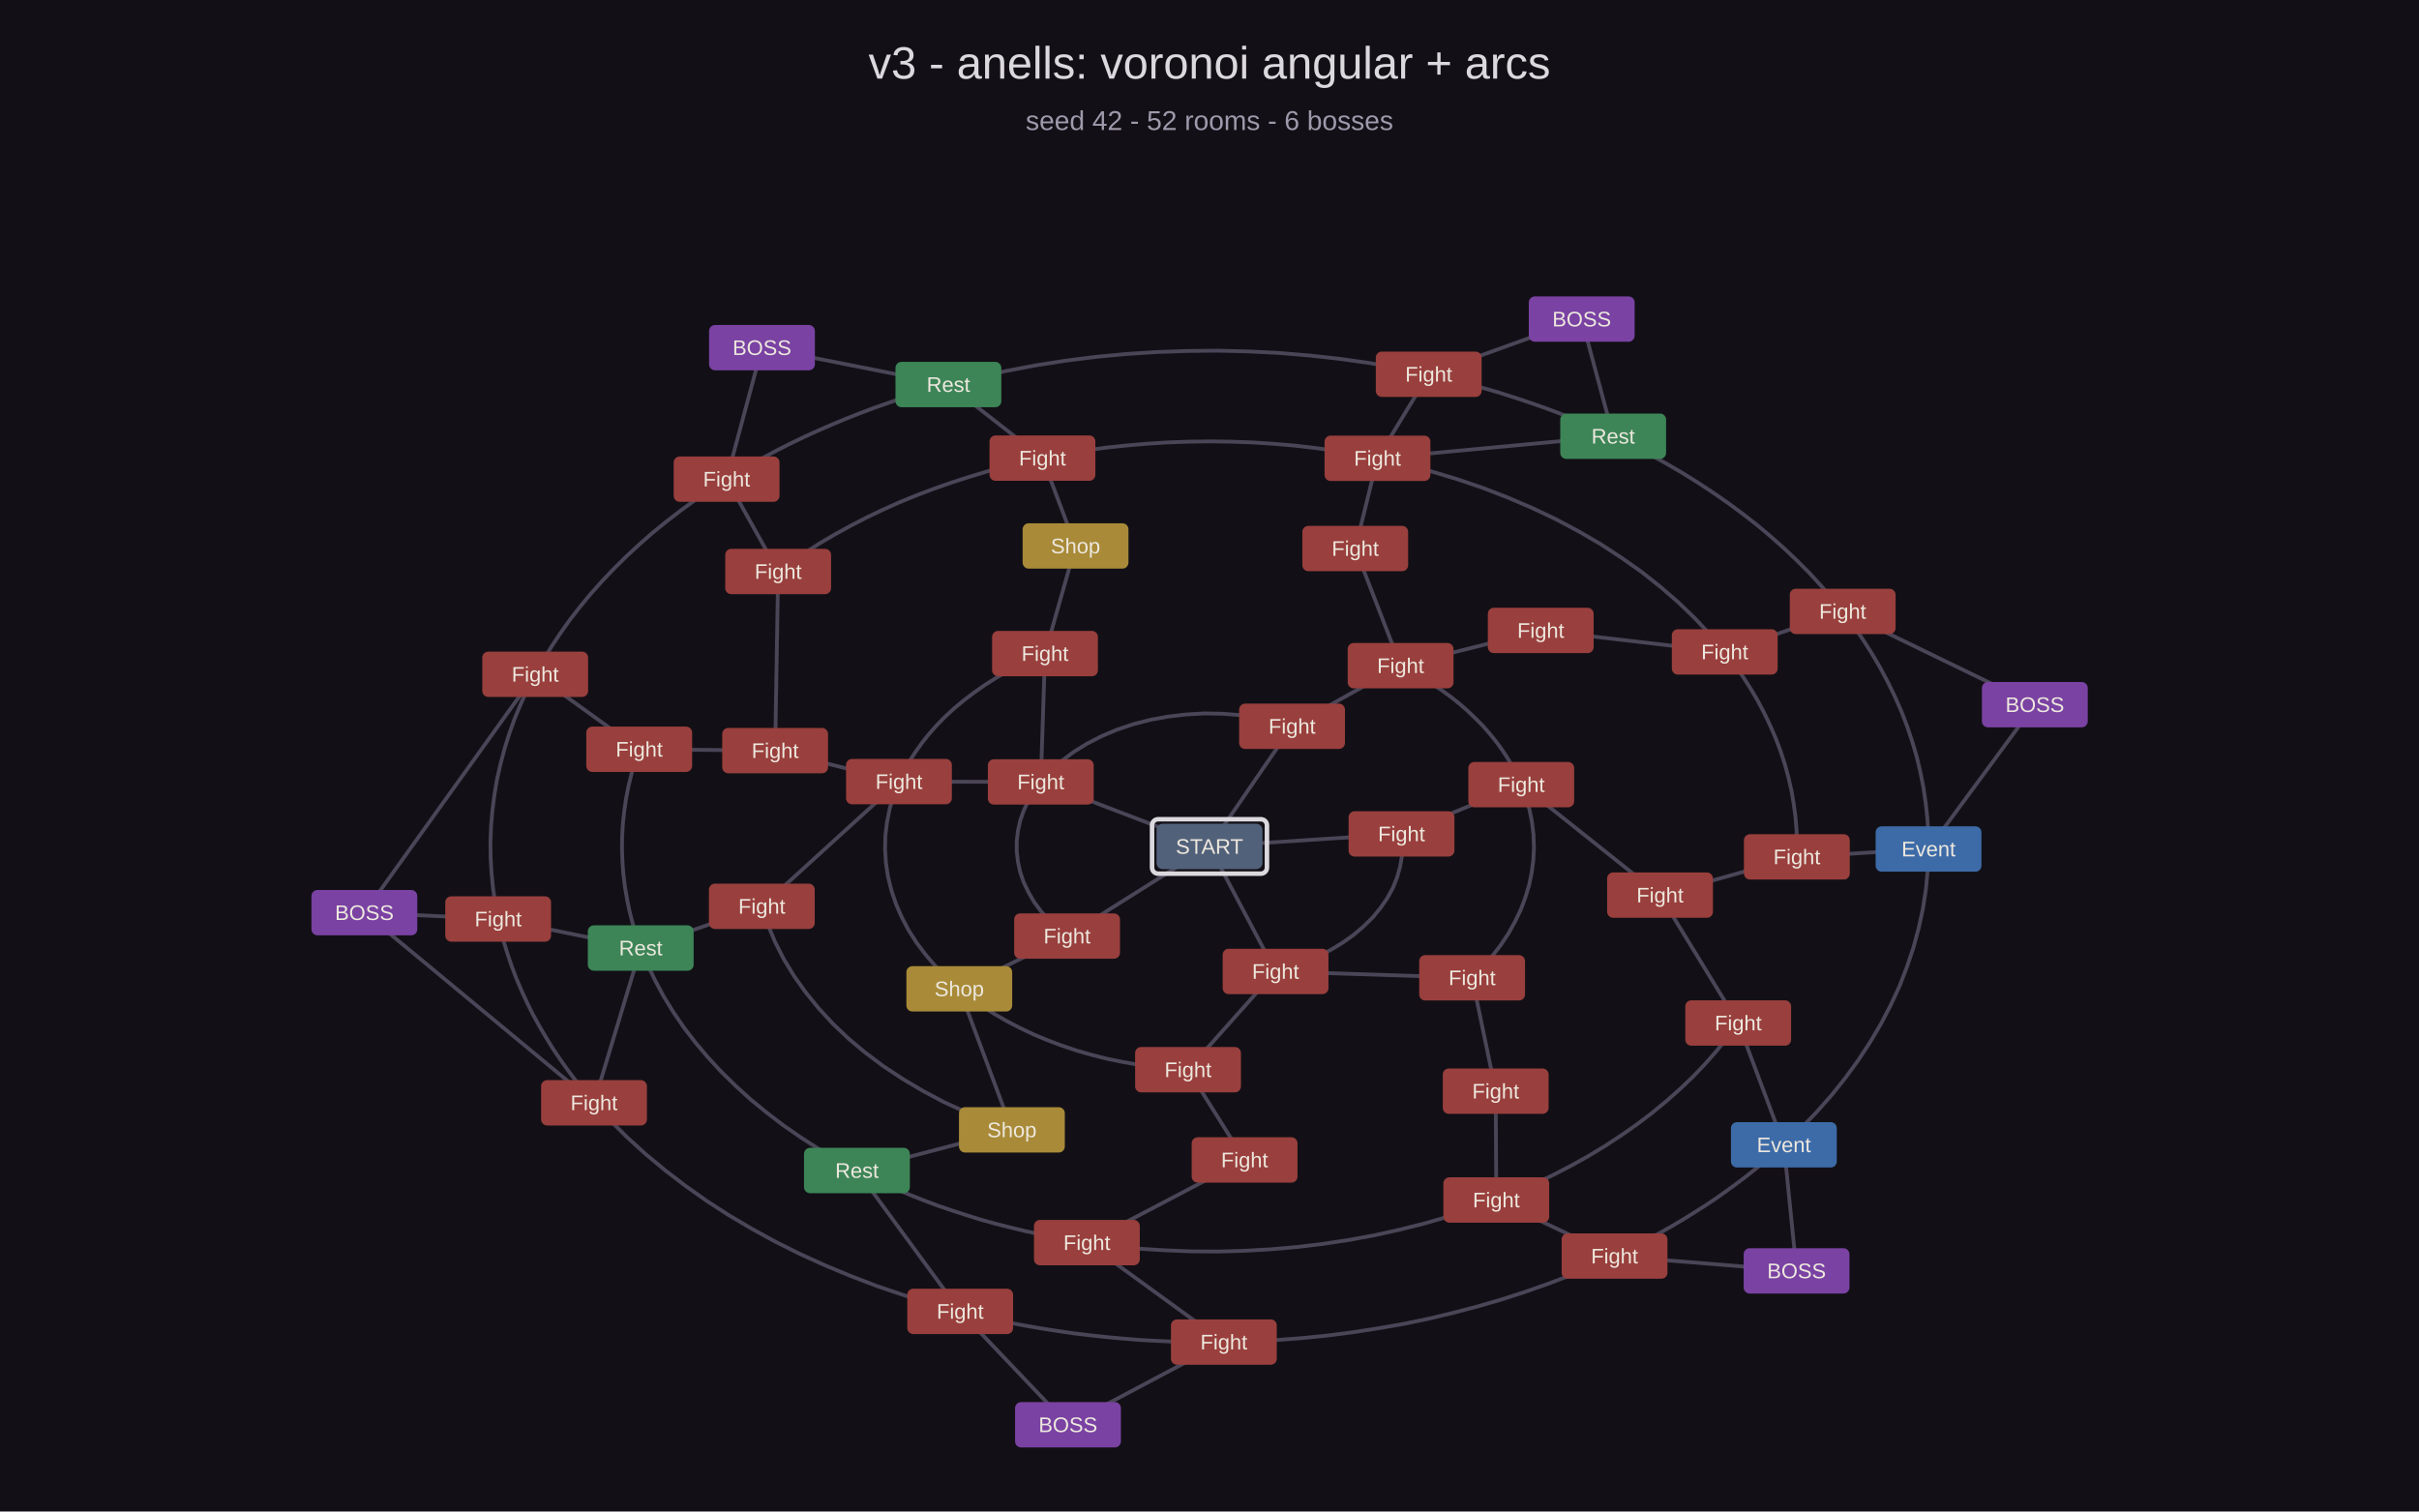
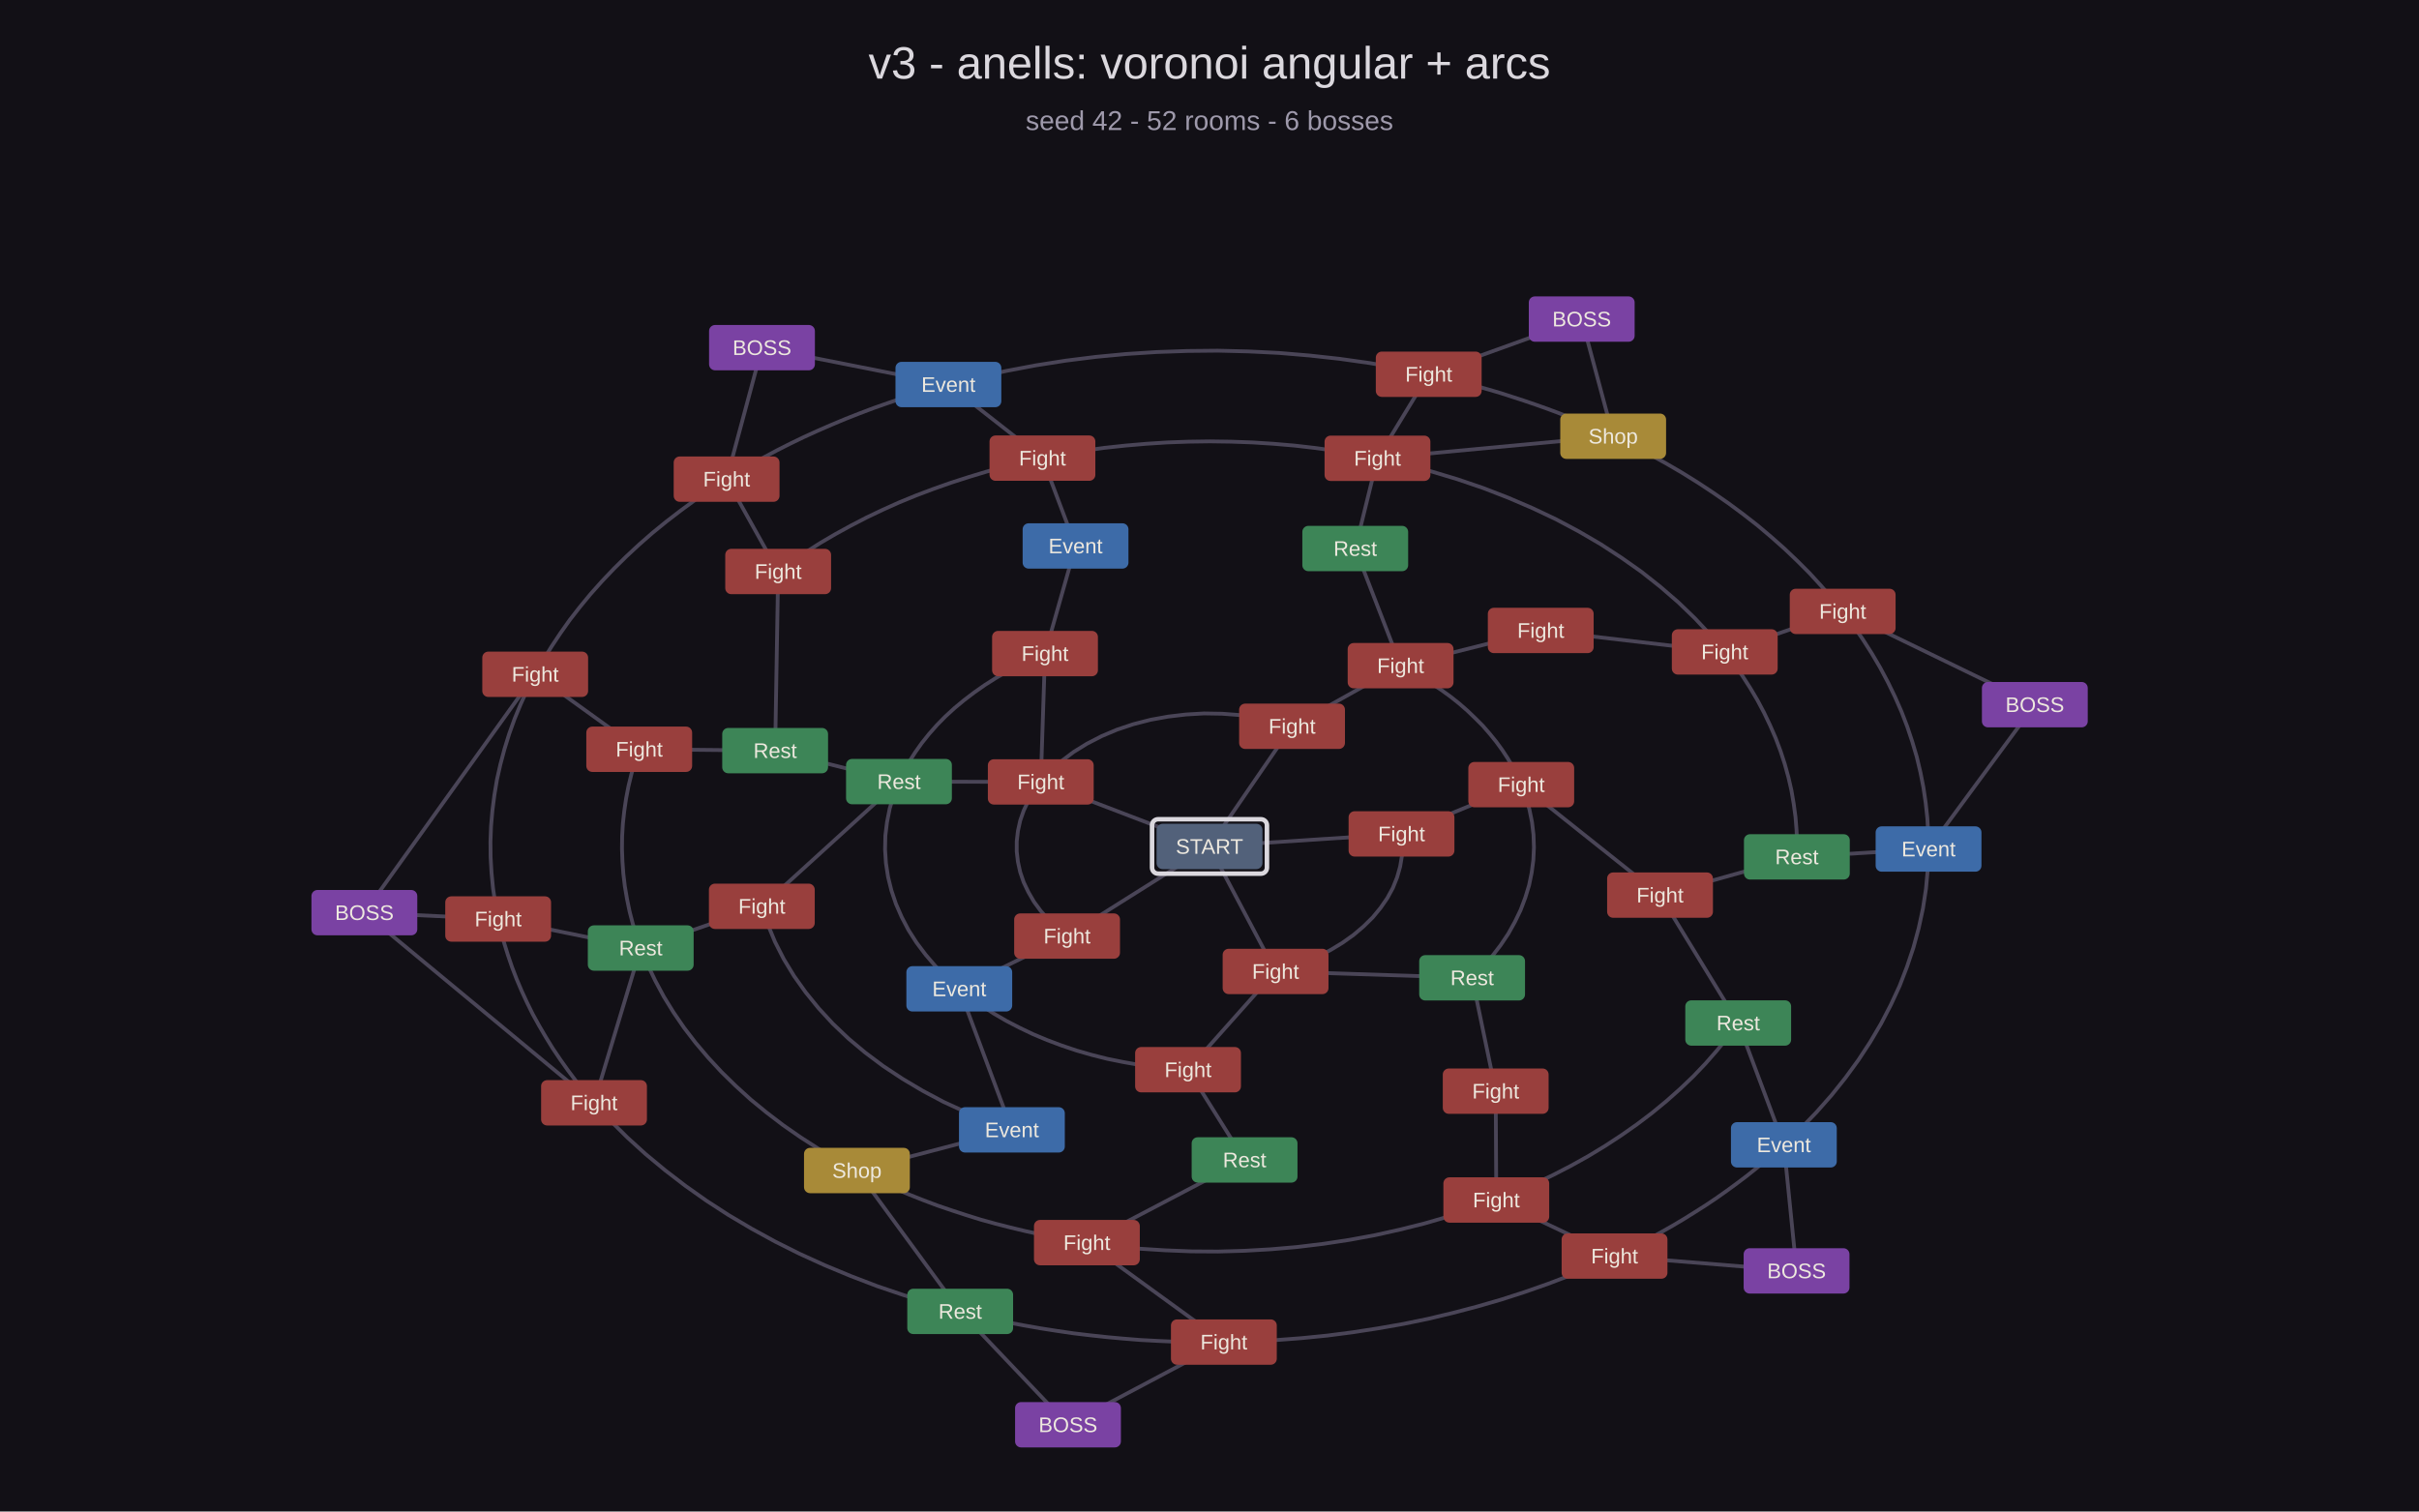
<svg xmlns="http://www.w3.org/2000/svg" width="1600" height="1000" viewBox="0 0 1600 1000">
  <rect width="1600" height="1000" fill="#121016" />
  <text x="800" y="52" fill="#dbd8de" font-family="Segoe UI, Arial, sans-serif" font-size="30" text-anchor="middle">v3 - anells: voronoi angular + arcs</text>
  <text x="800" y="86" fill="#9e99ab" font-family="Segoe UI, Arial, sans-serif" font-size="18" text-anchor="middle">seed 42  -  52 rooms  -  6 bosses</text>
  <polyline fill="none" stroke="#4a4557" stroke-width="2.5" points="800,560 854.6,480.5" />
  <polyline fill="none" stroke="#4a4557" stroke-width="2.5" points="800,560 927,551.7" />
  <polyline fill="none" stroke="#4a4557" stroke-width="2.5" points="800,560 843.7,642.7" />
  <polyline fill="none" stroke="#4a4557" stroke-width="2.5" points="800,560 705.8,619.3" />
  <polyline fill="none" stroke="#4a4557" stroke-width="2.5" points="800,560 688.4,517.3" />
  <polyline fill="none" stroke="#4a4557" stroke-width="2.5" points="854.6,480.5 926.4,440.4" />
  <polyline fill="none" stroke="#4a4557" stroke-width="2.5" points="927,551.7 1006.2,519.1" />
  <polyline fill="none" stroke="#4a4557" stroke-width="2.5" points="927,551.7 927.6,558.9 927.3,566.1 926.1,573.3 924.1,580.4 921.3,587.4 917.6,594.2 913.1,600.7 907.9,607 901.9,612.9 895.3,618.5 888,623.7 880.1,628.5 871.7,632.8 862.7,636.6 853.4,639.9 843.7,642.7" />
  <polyline fill="none" stroke="#4a4557" stroke-width="2.5" points="843.7,642.7 973.7,646.9" />
  <polyline fill="none" stroke="#4a4557" stroke-width="2.5" points="843.7,642.7 785.8,707.7" />
  <polyline fill="none" stroke="#4a4557" stroke-width="2.5" points="705.8,619.3 634.5,654.2" />
  <polyline fill="none" stroke="#4a4557" stroke-width="2.5" points="705.8,619.3 699.4,614.1 693.6,608.5 688.4,602.7 683.9,596.6 680.2,590.2 677.1,583.7 674.8,577 673.3,570.2 672.5,563.4 672.5,556.6 673.3,549.7 674.8,542.9 677.1,536.3 680.2,529.7 684,523.4 688.4,517.3" />
  <polyline fill="none" stroke="#4a4557" stroke-width="2.5" points="688.4,517.3 594.6,517.1" />
  <polyline fill="none" stroke="#4a4557" stroke-width="2.5" points="688.4,517.3 691.2,432.4" />
  <polyline fill="none" stroke="#4a4557" stroke-width="2.5" points="688.4,517.3 694.8,510.2 702,503.6 710.1,497.5 719,492 728.7,487 738.9,482.7 749.7,479.1 761,476.2 772.6,474.1 784.4,472.7 796.4,472 808.4,472.2 820.3,473.1 832.1,474.8 843.5,477.3 854.6,480.5" />
  <polyline fill="none" stroke="#4a4557" stroke-width="2.5" points="926.4,440.4 896.4,362.9" />
  <polyline fill="none" stroke="#4a4557" stroke-width="2.5" points="926.4,440.4 1019.1,417.1" />
  <polyline fill="none" stroke="#4a4557" stroke-width="2.5" points="926.4,440.4 933.4,444.1 940.3,448 946.8,452.1 953.2,456.4 959.3,460.8 965.1,465.4 970.6,470.2 975.8,475.2 980.8,480.2 985.4,485.5 989.7,490.8 993.7,496.3 997.3,501.8 1000.6,507.5 1003.6,513.3 1006.2,519.1" />
  <polyline fill="none" stroke="#4a4557" stroke-width="2.5" points="1006.2,519.1 1098,592.2" />
  <polyline fill="none" stroke="#4a4557" stroke-width="2.5" points="1006.2,519.1 1009.3,527.2 1011.6,535.5 1013.3,543.8 1014.3,552.2 1014.6,560.6 1014.2,569 1013.1,577.3 1011.4,585.6 1008.9,593.8 1005.8,602 1002,609.9 997.6,617.8 992.5,625.4 986.8,632.8 980.5,640 973.7,646.9" />
  <polyline fill="none" stroke="#4a4557" stroke-width="2.5" points="973.7,646.9 989.3,721.9" />
  <polyline fill="none" stroke="#4a4557" stroke-width="2.5" points="785.8,707.7 823.2,767.4" />
  <polyline fill="none" stroke="#4a4557" stroke-width="2.5" points="785.8,707.7 774.9,707 764.1,705.9 753.4,704.5 742.8,702.6 732.4,700.5 722.1,697.9 712,695 702.2,691.7 692.6,688.1 683.3,684.2 674.3,679.9 665.6,675.4 657.2,670.5 649.3,665.3 641.7,659.9 634.5,654.2" />
  <polyline fill="none" stroke="#4a4557" stroke-width="2.5" points="634.5,654.2 669.3,747.5" />
  <polyline fill="none" stroke="#4a4557" stroke-width="2.5" points="634.5,654.2 626.4,647 619,639.5 612.3,631.7 606.2,623.6 600.9,615.3 596.4,606.7 592.6,598 589.6,589.1 587.4,580.2 586,571.1 585.4,562 585.6,552.9 586.7,543.9 588.5,534.8 591.2,525.9 594.6,517.1" />
  <polyline fill="none" stroke="#4a4557" stroke-width="2.5" points="594.6,517.1 503.9,599.6" />
  <polyline fill="none" stroke="#4a4557" stroke-width="2.5" points="594.6,517.1 512.7,496.6" />
  <polyline fill="none" stroke="#4a4557" stroke-width="2.5" points="594.6,517.1 597.7,510.6 601.3,504.1 605.3,497.8 609.7,491.6 614.5,485.6 619.7,479.7 625.3,474 631.3,468.5 637.7,463.2 644.4,458.1 651.4,453.2 658.8,448.5 666.5,444.1 674.5,440 682.7,436.1 691.2,432.4" />
  <polyline fill="none" stroke="#4a4557" stroke-width="2.5" points="691.2,432.4 711.4,361.2" />
  <polyline fill="none" stroke="#4a4557" stroke-width="2.5" points="896.4,362.9 911.1,303.2" />
  <polyline fill="none" stroke="#4a4557" stroke-width="2.5" points="1019.1,417.1 1140.8,431.3" />
  <polyline fill="none" stroke="#4a4557" stroke-width="2.5" points="1098,592.2 1188.5,566.9" />
  <polyline fill="none" stroke="#4a4557" stroke-width="2.5" points="1098,592.2 1149.7,676.8" />
  <polyline fill="none" stroke="#4a4557" stroke-width="2.5" points="989.3,721.9 989.7,793.9" />
  <polyline fill="none" stroke="#4a4557" stroke-width="2.5" points="823.2,767.4 718.9,822.1" />
  <polyline fill="none" stroke="#4a4557" stroke-width="2.5" points="669.3,747.5 566.8,774.4" />
  <polyline fill="none" stroke="#4a4557" stroke-width="2.5" points="669.3,747.5 653.8,741.9 638.7,735.7 624.1,729 610.2,721.6 596.9,713.7 584.2,705.3 572.3,696.4 561.2,687.1 550.9,677.3 541.5,667.1 532.9,656.5 525.2,645.7 518.4,634.5 512.6,623.1 507.8,611.5 503.9,599.6" />
  <polyline fill="none" stroke="#4a4557" stroke-width="2.5" points="503.9,599.6 423.8,627.2" />
  <polyline fill="none" stroke="#4a4557" stroke-width="2.5" points="512.7,496.6 422.8,495.7" />
  <polyline fill="none" stroke="#4a4557" stroke-width="2.5" points="512.7,496.6 514.7,378.1" />
  <polyline fill="none" stroke="#4a4557" stroke-width="2.5" points="711.4,361.2 689.5,303.1" />
  <polyline fill="none" stroke="#4a4557" stroke-width="2.5" points="911.1,303.2 945,247.6" />
  <polyline fill="none" stroke="#4a4557" stroke-width="2.5" points="911.1,303.2 1067,288.6" />
  <polyline fill="none" stroke="#4a4557" stroke-width="2.5" points="911.1,303.2 929.1,307.2 946.8,311.9 964.1,317.1 981.1,322.9 997.6,329.3 1013.7,336.2 1029.3,343.6 1044.3,351.6 1058.7,360 1072.5,369 1085.7,378.3 1098.2,388.2 1110,398.4 1121,409 1131.3,420 1140.8,431.3" />
  <polyline fill="none" stroke="#4a4557" stroke-width="2.5" points="1140.8,431.3 1218.8,404.5" />
  <polyline fill="none" stroke="#4a4557" stroke-width="2.5" points="1140.8,431.3 1146.8,439.1 1152.4,447 1157.6,455.1 1162.4,463.2 1166.8,471.5 1170.8,479.9 1174.5,488.4 1177.7,496.9 1180.5,505.5 1182.9,514.2 1184.9,522.9 1186.4,531.7 1187.6,540.5 1188.3,549.3 1188.6,558.1 1188.5,566.9" />
  <polyline fill="none" stroke="#4a4557" stroke-width="2.5" points="1188.5,566.9 1275.6,561.7" />
  <polyline fill="none" stroke="#4a4557" stroke-width="2.5" points="1149.7,676.8 1179.9,757.4" />
  <polyline fill="none" stroke="#4a4557" stroke-width="2.5" points="1149.7,676.8 1143,685.9 1135.8,694.8 1128.1,703.6 1120,712.1 1111.3,720.4 1102.3,728.4 1092.7,736.3 1082.8,743.8 1072.4,751.1 1061.7,758.1 1050.5,764.9 1039,771.3 1027.2,777.4 1015,783.2 1002.5,788.7 989.7,793.9" />
  <polyline fill="none" stroke="#4a4557" stroke-width="2.5" points="989.7,793.9 1067.9,831" />
  <polyline fill="none" stroke="#4a4557" stroke-width="2.5" points="989.7,793.9 974.3,799.5 958.5,804.7 942.3,809.4 925.9,813.5 909.3,817.2 892.4,820.3 875.3,822.9 858,825 840.7,826.5 823.2,827.5 805.8,828 788.3,827.9 770.8,827.2 753.4,826.1 736.1,824.3 718.9,822.1" />
  <polyline fill="none" stroke="#4a4557" stroke-width="2.5" points="718.9,822.1 809.5,887.9" />
  <polyline fill="none" stroke="#4a4557" stroke-width="2.5" points="718.9,822.1 708.6,820.5 698.4,818.7 688.3,816.7 678.3,814.5 668.3,812.1 658.5,809.6 648.7,806.9 639.1,803.9 629.6,800.8 620.2,797.6 610.9,794.1 601.8,790.5 592.8,786.7 584,782.8 575.3,778.7 566.8,774.4" />
  <polyline fill="none" stroke="#4a4557" stroke-width="2.5" points="566.8,774.4 635.1,867.6" />
  <polyline fill="none" stroke="#4a4557" stroke-width="2.5" points="566.8,774.4 553.9,767.4 541.5,760.1 529.5,752.4 518,744.4 507,736 496.5,727.4 486.6,718.4 477.2,709.2 468.4,699.7 460.1,689.9 452.5,680 445.5,669.8 439.1,659.4 433.4,648.8 428.3,638.1 423.8,627.2" />
  <polyline fill="none" stroke="#4a4557" stroke-width="2.5" points="423.8,627.2 392.9,729.6" />
  <polyline fill="none" stroke="#4a4557" stroke-width="2.5" points="423.8,627.2 329.5,608" />
  <polyline fill="none" stroke="#4a4557" stroke-width="2.5" points="423.8,627.2 421,619.2 418.5,611 416.4,602.9 414.7,594.6 413.3,586.4 412.3,578.1 411.7,569.8 411.4,561.5 411.5,553.2 412,544.9 412.9,536.6 414.1,528.4 415.7,520.1 417.7,511.9 420,503.8 422.8,495.7" />
  <polyline fill="none" stroke="#4a4557" stroke-width="2.5" points="422.8,495.7 354,446.1" />
  <polyline fill="none" stroke="#4a4557" stroke-width="2.5" points="514.7,378.1 480.6,317" />
  <polyline fill="none" stroke="#4a4557" stroke-width="2.5" points="514.7,378.1 523.7,371.6 533,365.3 542.6,359.2 552.5,353.4 562.7,347.8 573.1,342.4 583.8,337.3 594.7,332.4 605.9,327.8 617.3,323.5 628.9,319.4 640.7,315.6 652.6,312 664.8,308.7 677.1,305.8 689.5,303.1" />
  <polyline fill="none" stroke="#4a4557" stroke-width="2.5" points="689.5,303.1 627.3,254.4" />
  <polyline fill="none" stroke="#4a4557" stroke-width="2.5" points="689.5,303.1 703,300.5 716.7,298.2 730.4,296.3 744.3,294.8 758.2,293.6 772.2,292.7 786.2,292.2 800.3,292 814.3,292.2 828.3,292.7 842.3,293.6 856.3,294.8 870.1,296.4 883.9,298.3 897.5,300.6 911.1,303.2" />
  <polyline fill="none" stroke="#4a4557" stroke-width="2.5" points="945,247.6 1046.2,211.1" />
  <polyline fill="none" stroke="#4a4557" stroke-width="2.5" points="945,247.6 953.1,249.5 961.1,251.4 969.1,253.4 977,255.6 984.9,257.8 992.7,260.1 1000.4,262.6 1008.1,265.1 1015.7,267.7 1023.3,270.4 1030.8,273.2 1038.2,276.1 1045.5,279.1 1052.7,282.1 1059.9,285.3 1067,288.6" />
  <polyline fill="none" stroke="#4a4557" stroke-width="2.5" points="1067,288.6 1046.2,211.1" />
  <polyline fill="none" stroke="#4a4557" stroke-width="2.5" points="1067,288.6 1078.7,294.2 1090.1,300.1 1101.3,306.2 1112.3,312.6 1122.9,319.2 1133.2,326 1143.3,333 1153,340.2 1162.5,347.6 1171.5,355.2 1180.3,363 1188.7,371 1196.8,379.1 1204.5,387.5 1211.8,395.9 1218.8,404.5" />
  <polyline fill="none" stroke="#4a4557" stroke-width="2.5" points="1218.8,404.5 1345.9,466.2" />
  <polyline fill="none" stroke="#4a4557" stroke-width="2.5" points="1218.8,404.5 1225.6,413.6 1232,422.8 1238,432.2 1243.6,441.7 1248.7,451.3 1253.4,461 1257.7,470.8 1261.5,480.7 1264.8,490.6 1267.8,500.7 1270.2,510.8 1272.2,520.9 1273.7,531.1 1274.8,541.3 1275.4,551.5 1275.6,561.7" />
  <polyline fill="none" stroke="#4a4557" stroke-width="2.5" points="1275.6,561.7 1345.9,466.2" />
  <polyline fill="none" stroke="#4a4557" stroke-width="2.5" points="1275.6,561.7 1275.1,574.9 1273.9,588 1271.9,601 1269.1,614 1265.6,626.9 1261.3,639.7 1256.4,652.4 1250.6,664.9 1244.2,677.2 1237,689.4 1229.2,701.3 1220.6,713.1 1211.4,724.6 1201.5,735.8 1191,746.7 1179.9,757.4" />
  <polyline fill="none" stroke="#4a4557" stroke-width="2.5" points="1179.9,757.4 1188.3,840.8" />
  <polyline fill="none" stroke="#4a4557" stroke-width="2.5" points="1179.9,757.4 1174,762.7 1167.9,767.9 1161.6,773 1155.2,778.1 1148.7,783 1142,787.9 1135.2,792.7 1128.2,797.4 1121.1,801.9 1113.9,806.4 1106.5,810.8 1099.1,815 1091.4,819.2 1083.7,823.3 1075.8,827.2 1067.9,831" />
  <polyline fill="none" stroke="#4a4557" stroke-width="2.5" points="1067.9,831 1188.3,840.8" />
  <polyline fill="none" stroke="#4a4557" stroke-width="2.5" points="1067.9,831 1053.5,837.5 1038.8,843.7 1023.8,849.4 1008.4,854.8 992.9,859.8 977,864.4 961,868.6 944.7,872.5 928.2,875.9 911.6,878.8 894.8,881.4 877.9,883.6 860.9,885.3 843.8,886.6 826.7,887.5 809.5,887.9" />
  <polyline fill="none" stroke="#4a4557" stroke-width="2.5" points="809.5,887.9 706.4,942.6" />
  <polyline fill="none" stroke="#4a4557" stroke-width="2.5" points="809.5,887.9 798.4,888 787.2,887.9 776.1,887.6 765,887.1 754,886.5 742.9,885.6 731.9,884.6 720.9,883.4 710,882.1 699.1,880.5 688.2,878.8 677.4,876.9 666.7,874.9 656.1,872.6 645.5,870.2 635.1,867.6" />
  <polyline fill="none" stroke="#4a4557" stroke-width="2.5" points="635.1,867.6 706.4,942.6" />
  <polyline fill="none" stroke="#4a4557" stroke-width="2.5" points="635.1,867.6 616.5,862.6 598.2,857 580.2,850.9 562.7,844.2 545.6,837.1 528.9,829.5 512.7,821.4 497,812.8 481.8,803.8 467.3,794.4 453.3,784.5 439.9,774.2 427.1,763.6 415,752.6 403.6,741.3 392.9,729.6" />
  <polyline fill="none" stroke="#4a4557" stroke-width="2.5" points="392.9,729.6 241,603.8" />
  <polyline fill="none" stroke="#4a4557" stroke-width="2.5" points="392.9,729.6 386.9,722.6 381.2,715.5 375.8,708.3 370.6,701 365.6,693.6 361,686.1 356.6,678.6 352.4,671 348.6,663.3 345,655.5 341.7,647.7 338.7,639.9 336,632 333.5,624 331.4,616 329.5,608" />
  <polyline fill="none" stroke="#4a4557" stroke-width="2.5" points="329.5,608 241,603.8" />
  <polyline fill="none" stroke="#4a4557" stroke-width="2.5" points="329.5,608 327.6,597.8 326.1,587.6 325.1,577.3 324.5,567 324.4,556.8 324.8,546.5 325.7,536.2 327,526 328.7,515.8 331,505.6 333.7,495.5 336.8,485.5 340.4,475.5 344.5,465.6 349,455.8 354,446.1" />
  <polyline fill="none" stroke="#4a4557" stroke-width="2.5" points="354,446.1 241,603.8" />
  <polyline fill="none" stroke="#4a4557" stroke-width="2.5" points="354,446.1 359.1,437 364.7,427.9 370.6,419 376.9,410.1 383.6,401.5 390.7,392.9 398.2,384.5 406,376.3 414.2,368.2 422.7,360.3 431.5,352.6 440.7,345.1 450.2,337.8 460,330.6 470.2,323.7 480.6,317" />
  <polyline fill="none" stroke="#4a4557" stroke-width="2.5" points="480.6,317 504,230" />
  <polyline fill="none" stroke="#4a4557" stroke-width="2.5" points="480.6,317 488.7,312 497,307.2 505.4,302.5 514,297.9 522.7,293.5 531.6,289.2 540.6,285.1 549.8,281.1 559.1,277.2 568.5,273.5 578,269.9 587.7,266.5 597.4,263.2 607.3,260.1 617.3,257.2 627.3,254.4" />
  <polyline fill="none" stroke="#4a4557" stroke-width="2.5" points="627.3,254.4 504,230" />
  <polyline fill="none" stroke="#4a4557" stroke-width="2.5" points="627.3,254.4 646.3,249.6 665.6,245.4 685.2,241.7 704.9,238.6 724.9,236.1 744.9,234.2 765.1,232.9 785.3,232.2 805.6,232 825.8,232.5 846,233.5 866.1,235.2 886.1,237.4 906,240.2 925.6,243.6 945,247.6" />
  <rect x="762" y="542" width="76" height="36" rx="4" fill="none" stroke="#dbd8de" stroke-width="3" />
  <rect x="765" y="545" width="70" height="30" rx="4" fill="#52617a" />
  <text x="800" y="560" fill="#ede8de" font-family="Segoe UI, Arial, sans-serif" font-size="14" text-anchor="middle" dominant-baseline="central">START</text>
  <rect x="819.6" y="465.5" width="70" height="30" rx="4" fill="#993f3d" />
  <text x="854.6" y="480.5" fill="#ede8de" font-family="Segoe UI, Arial, sans-serif" font-size="14" text-anchor="middle" dominant-baseline="central">Fight</text>
  <rect x="892" y="536.7" width="70" height="30" rx="4" fill="#993f3d" />
  <text x="927" y="551.7" fill="#ede8de" font-family="Segoe UI, Arial, sans-serif" font-size="14" text-anchor="middle" dominant-baseline="central">Fight</text>
  <rect x="808.7" y="627.7" width="70" height="30" rx="4" fill="#993f3d" />
  <text x="843.7" y="642.7" fill="#ede8de" font-family="Segoe UI, Arial, sans-serif" font-size="14" text-anchor="middle" dominant-baseline="central">Fight</text>
  <rect x="670.8" y="604.3" width="70" height="30" rx="4" fill="#993f3d" />
  <text x="705.8" y="619.3" fill="#ede8de" font-family="Segoe UI, Arial, sans-serif" font-size="14" text-anchor="middle" dominant-baseline="central">Fight</text>
  <rect x="653.4" y="502.3" width="70" height="30" rx="4" fill="#993f3d" />
  <text x="688.4" y="517.3" fill="#ede8de" font-family="Segoe UI, Arial, sans-serif" font-size="14" text-anchor="middle" dominant-baseline="central">Fight</text>
  <rect x="891.4" y="425.4" width="70" height="30" rx="4" fill="#993f3d" />
  <text x="926.4" y="440.4" fill="#ede8de" font-family="Segoe UI, Arial, sans-serif" font-size="14" text-anchor="middle" dominant-baseline="central">Fight</text>
  <rect x="971.2" y="504.1" width="70" height="30" rx="4" fill="#993f3d" />
  <text x="1006.2" y="519.1" fill="#ede8de" font-family="Segoe UI, Arial, sans-serif" font-size="14" text-anchor="middle" dominant-baseline="central">Fight</text>
-   <rect x="938.7" y="631.9" width="70" height="30" rx="4" fill="#993f3d" />
-   <text x="973.7" y="646.9" fill="#ede8de" font-family="Segoe UI, Arial, sans-serif" font-size="14" text-anchor="middle" dominant-baseline="central">Fight</text>
+   <rect x="938.7" y="631.9" width="70" height="30" rx="4" fill="#3d8557" />
+   <text x="973.7" y="646.9" fill="#ede8de" font-family="Segoe UI, Arial, sans-serif" font-size="14" text-anchor="middle" dominant-baseline="central">Rest</text>
  <rect x="750.8" y="692.7" width="70" height="30" rx="4" fill="#993f3d" />
  <text x="785.8" y="707.7" fill="#ede8de" font-family="Segoe UI, Arial, sans-serif" font-size="14" text-anchor="middle" dominant-baseline="central">Fight</text>
-   <rect x="599.5" y="639.2" width="70" height="30" rx="4" fill="#a88a38" />
-   <text x="634.5" y="654.2" fill="#ede8de" font-family="Segoe UI, Arial, sans-serif" font-size="14" text-anchor="middle" dominant-baseline="central">Shop</text>
-   <rect x="559.6" y="502.1" width="70" height="30" rx="4" fill="#993f3d" />
-   <text x="594.6" y="517.1" fill="#ede8de" font-family="Segoe UI, Arial, sans-serif" font-size="14" text-anchor="middle" dominant-baseline="central">Fight</text>
+   <rect x="599.5" y="639.2" width="70" height="30" rx="4" fill="#3d6ba8" />
+   <text x="634.5" y="654.2" fill="#ede8de" font-family="Segoe UI, Arial, sans-serif" font-size="14" text-anchor="middle" dominant-baseline="central">Event</text>
+   <rect x="559.6" y="502.1" width="70" height="30" rx="4" fill="#3d8557" />
+   <text x="594.6" y="517.1" fill="#ede8de" font-family="Segoe UI, Arial, sans-serif" font-size="14" text-anchor="middle" dominant-baseline="central">Rest</text>
  <rect x="656.2" y="417.4" width="70" height="30" rx="4" fill="#993f3d" />
  <text x="691.2" y="432.4" fill="#ede8de" font-family="Segoe UI, Arial, sans-serif" font-size="14" text-anchor="middle" dominant-baseline="central">Fight</text>
-   <rect x="861.4" y="347.9" width="70" height="30" rx="4" fill="#993f3d" />
-   <text x="896.4" y="362.9" fill="#ede8de" font-family="Segoe UI, Arial, sans-serif" font-size="14" text-anchor="middle" dominant-baseline="central">Fight</text>
+   <rect x="861.4" y="347.9" width="70" height="30" rx="4" fill="#3d8557" />
+   <text x="896.4" y="362.9" fill="#ede8de" font-family="Segoe UI, Arial, sans-serif" font-size="14" text-anchor="middle" dominant-baseline="central">Rest</text>
  <rect x="984.1" y="402.1" width="70" height="30" rx="4" fill="#993f3d" />
  <text x="1019.1" y="417.1" fill="#ede8de" font-family="Segoe UI, Arial, sans-serif" font-size="14" text-anchor="middle" dominant-baseline="central">Fight</text>
  <rect x="1063" y="577.2" width="70" height="30" rx="4" fill="#993f3d" />
  <text x="1098" y="592.2" fill="#ede8de" font-family="Segoe UI, Arial, sans-serif" font-size="14" text-anchor="middle" dominant-baseline="central">Fight</text>
  <rect x="954.3" y="706.9" width="70" height="30" rx="4" fill="#993f3d" />
  <text x="989.3" y="721.9" fill="#ede8de" font-family="Segoe UI, Arial, sans-serif" font-size="14" text-anchor="middle" dominant-baseline="central">Fight</text>
-   <rect x="788.2" y="752.4" width="70" height="30" rx="4" fill="#993f3d" />
-   <text x="823.2" y="767.4" fill="#ede8de" font-family="Segoe UI, Arial, sans-serif" font-size="14" text-anchor="middle" dominant-baseline="central">Fight</text>
-   <rect x="634.3" y="732.5" width="70" height="30" rx="4" fill="#a88a38" />
-   <text x="669.3" y="747.5" fill="#ede8de" font-family="Segoe UI, Arial, sans-serif" font-size="14" text-anchor="middle" dominant-baseline="central">Shop</text>
+   <rect x="788.2" y="752.4" width="70" height="30" rx="4" fill="#3d8557" />
+   <text x="823.2" y="767.4" fill="#ede8de" font-family="Segoe UI, Arial, sans-serif" font-size="14" text-anchor="middle" dominant-baseline="central">Rest</text>
+   <rect x="634.3" y="732.5" width="70" height="30" rx="4" fill="#3d6ba8" />
+   <text x="669.3" y="747.5" fill="#ede8de" font-family="Segoe UI, Arial, sans-serif" font-size="14" text-anchor="middle" dominant-baseline="central">Event</text>
  <rect x="468.9" y="584.6" width="70" height="30" rx="4" fill="#993f3d" />
  <text x="503.9" y="599.6" fill="#ede8de" font-family="Segoe UI, Arial, sans-serif" font-size="14" text-anchor="middle" dominant-baseline="central">Fight</text>
-   <rect x="477.7" y="481.6" width="70" height="30" rx="4" fill="#993f3d" />
-   <text x="512.7" y="496.6" fill="#ede8de" font-family="Segoe UI, Arial, sans-serif" font-size="14" text-anchor="middle" dominant-baseline="central">Fight</text>
-   <rect x="676.4" y="346.2" width="70" height="30" rx="4" fill="#a88a38" />
-   <text x="711.4" y="361.2" fill="#ede8de" font-family="Segoe UI, Arial, sans-serif" font-size="14" text-anchor="middle" dominant-baseline="central">Shop</text>
+   <rect x="477.7" y="481.6" width="70" height="30" rx="4" fill="#3d8557" />
+   <text x="512.7" y="496.6" fill="#ede8de" font-family="Segoe UI, Arial, sans-serif" font-size="14" text-anchor="middle" dominant-baseline="central">Rest</text>
+   <rect x="676.4" y="346.2" width="70" height="30" rx="4" fill="#3d6ba8" />
+   <text x="711.4" y="361.2" fill="#ede8de" font-family="Segoe UI, Arial, sans-serif" font-size="14" text-anchor="middle" dominant-baseline="central">Event</text>
  <rect x="876.1" y="288.2" width="70" height="30" rx="4" fill="#993f3d" />
  <text x="911.1" y="303.2" fill="#ede8de" font-family="Segoe UI, Arial, sans-serif" font-size="14" text-anchor="middle" dominant-baseline="central">Fight</text>
  <rect x="1105.8" y="416.3" width="70" height="30" rx="4" fill="#993f3d" />
  <text x="1140.8" y="431.3" fill="#ede8de" font-family="Segoe UI, Arial, sans-serif" font-size="14" text-anchor="middle" dominant-baseline="central">Fight</text>
-   <rect x="1153.5" y="551.9" width="70" height="30" rx="4" fill="#993f3d" />
-   <text x="1188.5" y="566.9" fill="#ede8de" font-family="Segoe UI, Arial, sans-serif" font-size="14" text-anchor="middle" dominant-baseline="central">Fight</text>
-   <rect x="1114.7" y="661.8" width="70" height="30" rx="4" fill="#993f3d" />
-   <text x="1149.7" y="676.8" fill="#ede8de" font-family="Segoe UI, Arial, sans-serif" font-size="14" text-anchor="middle" dominant-baseline="central">Fight</text>
+   <rect x="1153.5" y="551.9" width="70" height="30" rx="4" fill="#3d8557" />
+   <text x="1188.5" y="566.9" fill="#ede8de" font-family="Segoe UI, Arial, sans-serif" font-size="14" text-anchor="middle" dominant-baseline="central">Rest</text>
+   <rect x="1114.7" y="661.8" width="70" height="30" rx="4" fill="#3d8557" />
+   <text x="1149.7" y="676.8" fill="#ede8de" font-family="Segoe UI, Arial, sans-serif" font-size="14" text-anchor="middle" dominant-baseline="central">Rest</text>
  <rect x="954.7" y="778.9" width="70" height="30" rx="4" fill="#993f3d" />
  <text x="989.7" y="793.9" fill="#ede8de" font-family="Segoe UI, Arial, sans-serif" font-size="14" text-anchor="middle" dominant-baseline="central">Fight</text>
  <rect x="683.9" y="807.1" width="70" height="30" rx="4" fill="#993f3d" />
  <text x="718.9" y="822.1" fill="#ede8de" font-family="Segoe UI, Arial, sans-serif" font-size="14" text-anchor="middle" dominant-baseline="central">Fight</text>
-   <rect x="531.8" y="759.4" width="70" height="30" rx="4" fill="#3d8557" />
-   <text x="566.8" y="774.4" fill="#ede8de" font-family="Segoe UI, Arial, sans-serif" font-size="14" text-anchor="middle" dominant-baseline="central">Rest</text>
+   <rect x="531.8" y="759.4" width="70" height="30" rx="4" fill="#a88a38" />
+   <text x="566.8" y="774.4" fill="#ede8de" font-family="Segoe UI, Arial, sans-serif" font-size="14" text-anchor="middle" dominant-baseline="central">Shop</text>
  <rect x="388.8" y="612.2" width="70" height="30" rx="4" fill="#3d8557" />
  <text x="423.8" y="627.2" fill="#ede8de" font-family="Segoe UI, Arial, sans-serif" font-size="14" text-anchor="middle" dominant-baseline="central">Rest</text>
  <rect x="387.8" y="480.7" width="70" height="30" rx="4" fill="#993f3d" />
  <text x="422.8" y="495.7" fill="#ede8de" font-family="Segoe UI, Arial, sans-serif" font-size="14" text-anchor="middle" dominant-baseline="central">Fight</text>
  <rect x="479.7" y="363.1" width="70" height="30" rx="4" fill="#993f3d" />
  <text x="514.7" y="378.1" fill="#ede8de" font-family="Segoe UI, Arial, sans-serif" font-size="14" text-anchor="middle" dominant-baseline="central">Fight</text>
  <rect x="654.5" y="288.1" width="70" height="30" rx="4" fill="#993f3d" />
  <text x="689.5" y="303.1" fill="#ede8de" font-family="Segoe UI, Arial, sans-serif" font-size="14" text-anchor="middle" dominant-baseline="central">Fight</text>
  <rect x="910" y="232.6" width="70" height="30" rx="4" fill="#993f3d" />
  <text x="945" y="247.6" fill="#ede8de" font-family="Segoe UI, Arial, sans-serif" font-size="14" text-anchor="middle" dominant-baseline="central">Fight</text>
-   <rect x="1032" y="273.6" width="70" height="30" rx="4" fill="#3d8557" />
-   <text x="1067" y="288.6" fill="#ede8de" font-family="Segoe UI, Arial, sans-serif" font-size="14" text-anchor="middle" dominant-baseline="central">Rest</text>
+   <rect x="1032" y="273.6" width="70" height="30" rx="4" fill="#a88a38" />
+   <text x="1067" y="288.6" fill="#ede8de" font-family="Segoe UI, Arial, sans-serif" font-size="14" text-anchor="middle" dominant-baseline="central">Shop</text>
  <rect x="1183.8" y="389.5" width="70" height="30" rx="4" fill="#993f3d" />
  <text x="1218.8" y="404.5" fill="#ede8de" font-family="Segoe UI, Arial, sans-serif" font-size="14" text-anchor="middle" dominant-baseline="central">Fight</text>
  <rect x="1240.6" y="546.7" width="70" height="30" rx="4" fill="#3d6ba8" />
  <text x="1275.6" y="561.7" fill="#ede8de" font-family="Segoe UI, Arial, sans-serif" font-size="14" text-anchor="middle" dominant-baseline="central">Event</text>
  <rect x="1144.9" y="742.4" width="70" height="30" rx="4" fill="#3d6ba8" />
  <text x="1179.9" y="757.4" fill="#ede8de" font-family="Segoe UI, Arial, sans-serif" font-size="14" text-anchor="middle" dominant-baseline="central">Event</text>
  <rect x="1032.9" y="816" width="70" height="30" rx="4" fill="#993f3d" />
  <text x="1067.9" y="831" fill="#ede8de" font-family="Segoe UI, Arial, sans-serif" font-size="14" text-anchor="middle" dominant-baseline="central">Fight</text>
  <rect x="774.5" y="872.9" width="70" height="30" rx="4" fill="#993f3d" />
  <text x="809.5" y="887.9" fill="#ede8de" font-family="Segoe UI, Arial, sans-serif" font-size="14" text-anchor="middle" dominant-baseline="central">Fight</text>
-   <rect x="600.1" y="852.6" width="70" height="30" rx="4" fill="#993f3d" />
-   <text x="635.1" y="867.6" fill="#ede8de" font-family="Segoe UI, Arial, sans-serif" font-size="14" text-anchor="middle" dominant-baseline="central">Fight</text>
+   <rect x="600.1" y="852.6" width="70" height="30" rx="4" fill="#3d8557" />
+   <text x="635.1" y="867.6" fill="#ede8de" font-family="Segoe UI, Arial, sans-serif" font-size="14" text-anchor="middle" dominant-baseline="central">Rest</text>
  <rect x="357.9" y="714.6" width="70" height="30" rx="4" fill="#993f3d" />
  <text x="392.9" y="729.6" fill="#ede8de" font-family="Segoe UI, Arial, sans-serif" font-size="14" text-anchor="middle" dominant-baseline="central">Fight</text>
  <rect x="294.5" y="593" width="70" height="30" rx="4" fill="#993f3d" />
  <text x="329.5" y="608" fill="#ede8de" font-family="Segoe UI, Arial, sans-serif" font-size="14" text-anchor="middle" dominant-baseline="central">Fight</text>
  <rect x="319" y="431.1" width="70" height="30" rx="4" fill="#993f3d" />
  <text x="354" y="446.1" fill="#ede8de" font-family="Segoe UI, Arial, sans-serif" font-size="14" text-anchor="middle" dominant-baseline="central">Fight</text>
  <rect x="445.6" y="302" width="70" height="30" rx="4" fill="#993f3d" />
  <text x="480.6" y="317" fill="#ede8de" font-family="Segoe UI, Arial, sans-serif" font-size="14" text-anchor="middle" dominant-baseline="central">Fight</text>
-   <rect x="592.3" y="239.4" width="70" height="30" rx="4" fill="#3d8557" />
-   <text x="627.3" y="254.4" fill="#ede8de" font-family="Segoe UI, Arial, sans-serif" font-size="14" text-anchor="middle" dominant-baseline="central">Rest</text>
+   <rect x="592.3" y="239.4" width="70" height="30" rx="4" fill="#3d6ba8" />
+   <text x="627.3" y="254.4" fill="#ede8de" font-family="Segoe UI, Arial, sans-serif" font-size="14" text-anchor="middle" dominant-baseline="central">Event</text>
  <rect x="1011.2" y="196.1" width="70" height="30" rx="4" fill="#7a42a3" />
  <text x="1046.2" y="211.1" fill="#ede8de" font-family="Segoe UI, Arial, sans-serif" font-size="14" text-anchor="middle" dominant-baseline="central">BOSS</text>
  <rect x="1310.9" y="451.2" width="70" height="30" rx="4" fill="#7a42a3" />
  <text x="1345.9" y="466.2" fill="#ede8de" font-family="Segoe UI, Arial, sans-serif" font-size="14" text-anchor="middle" dominant-baseline="central">BOSS</text>
  <rect x="1153.3" y="825.8" width="70" height="30" rx="4" fill="#7a42a3" />
  <text x="1188.3" y="840.8" fill="#ede8de" font-family="Segoe UI, Arial, sans-serif" font-size="14" text-anchor="middle" dominant-baseline="central">BOSS</text>
  <rect x="671.4" y="927.6" width="70" height="30" rx="4" fill="#7a42a3" />
  <text x="706.4" y="942.6" fill="#ede8de" font-family="Segoe UI, Arial, sans-serif" font-size="14" text-anchor="middle" dominant-baseline="central">BOSS</text>
  <rect x="206" y="588.8" width="70" height="30" rx="4" fill="#7a42a3" />
  <text x="241" y="603.8" fill="#ede8de" font-family="Segoe UI, Arial, sans-serif" font-size="14" text-anchor="middle" dominant-baseline="central">BOSS</text>
  <rect x="469" y="215" width="70" height="30" rx="4" fill="#7a42a3" />
  <text x="504" y="230" fill="#ede8de" font-family="Segoe UI, Arial, sans-serif" font-size="14" text-anchor="middle" dominant-baseline="central">BOSS</text>
</svg>
